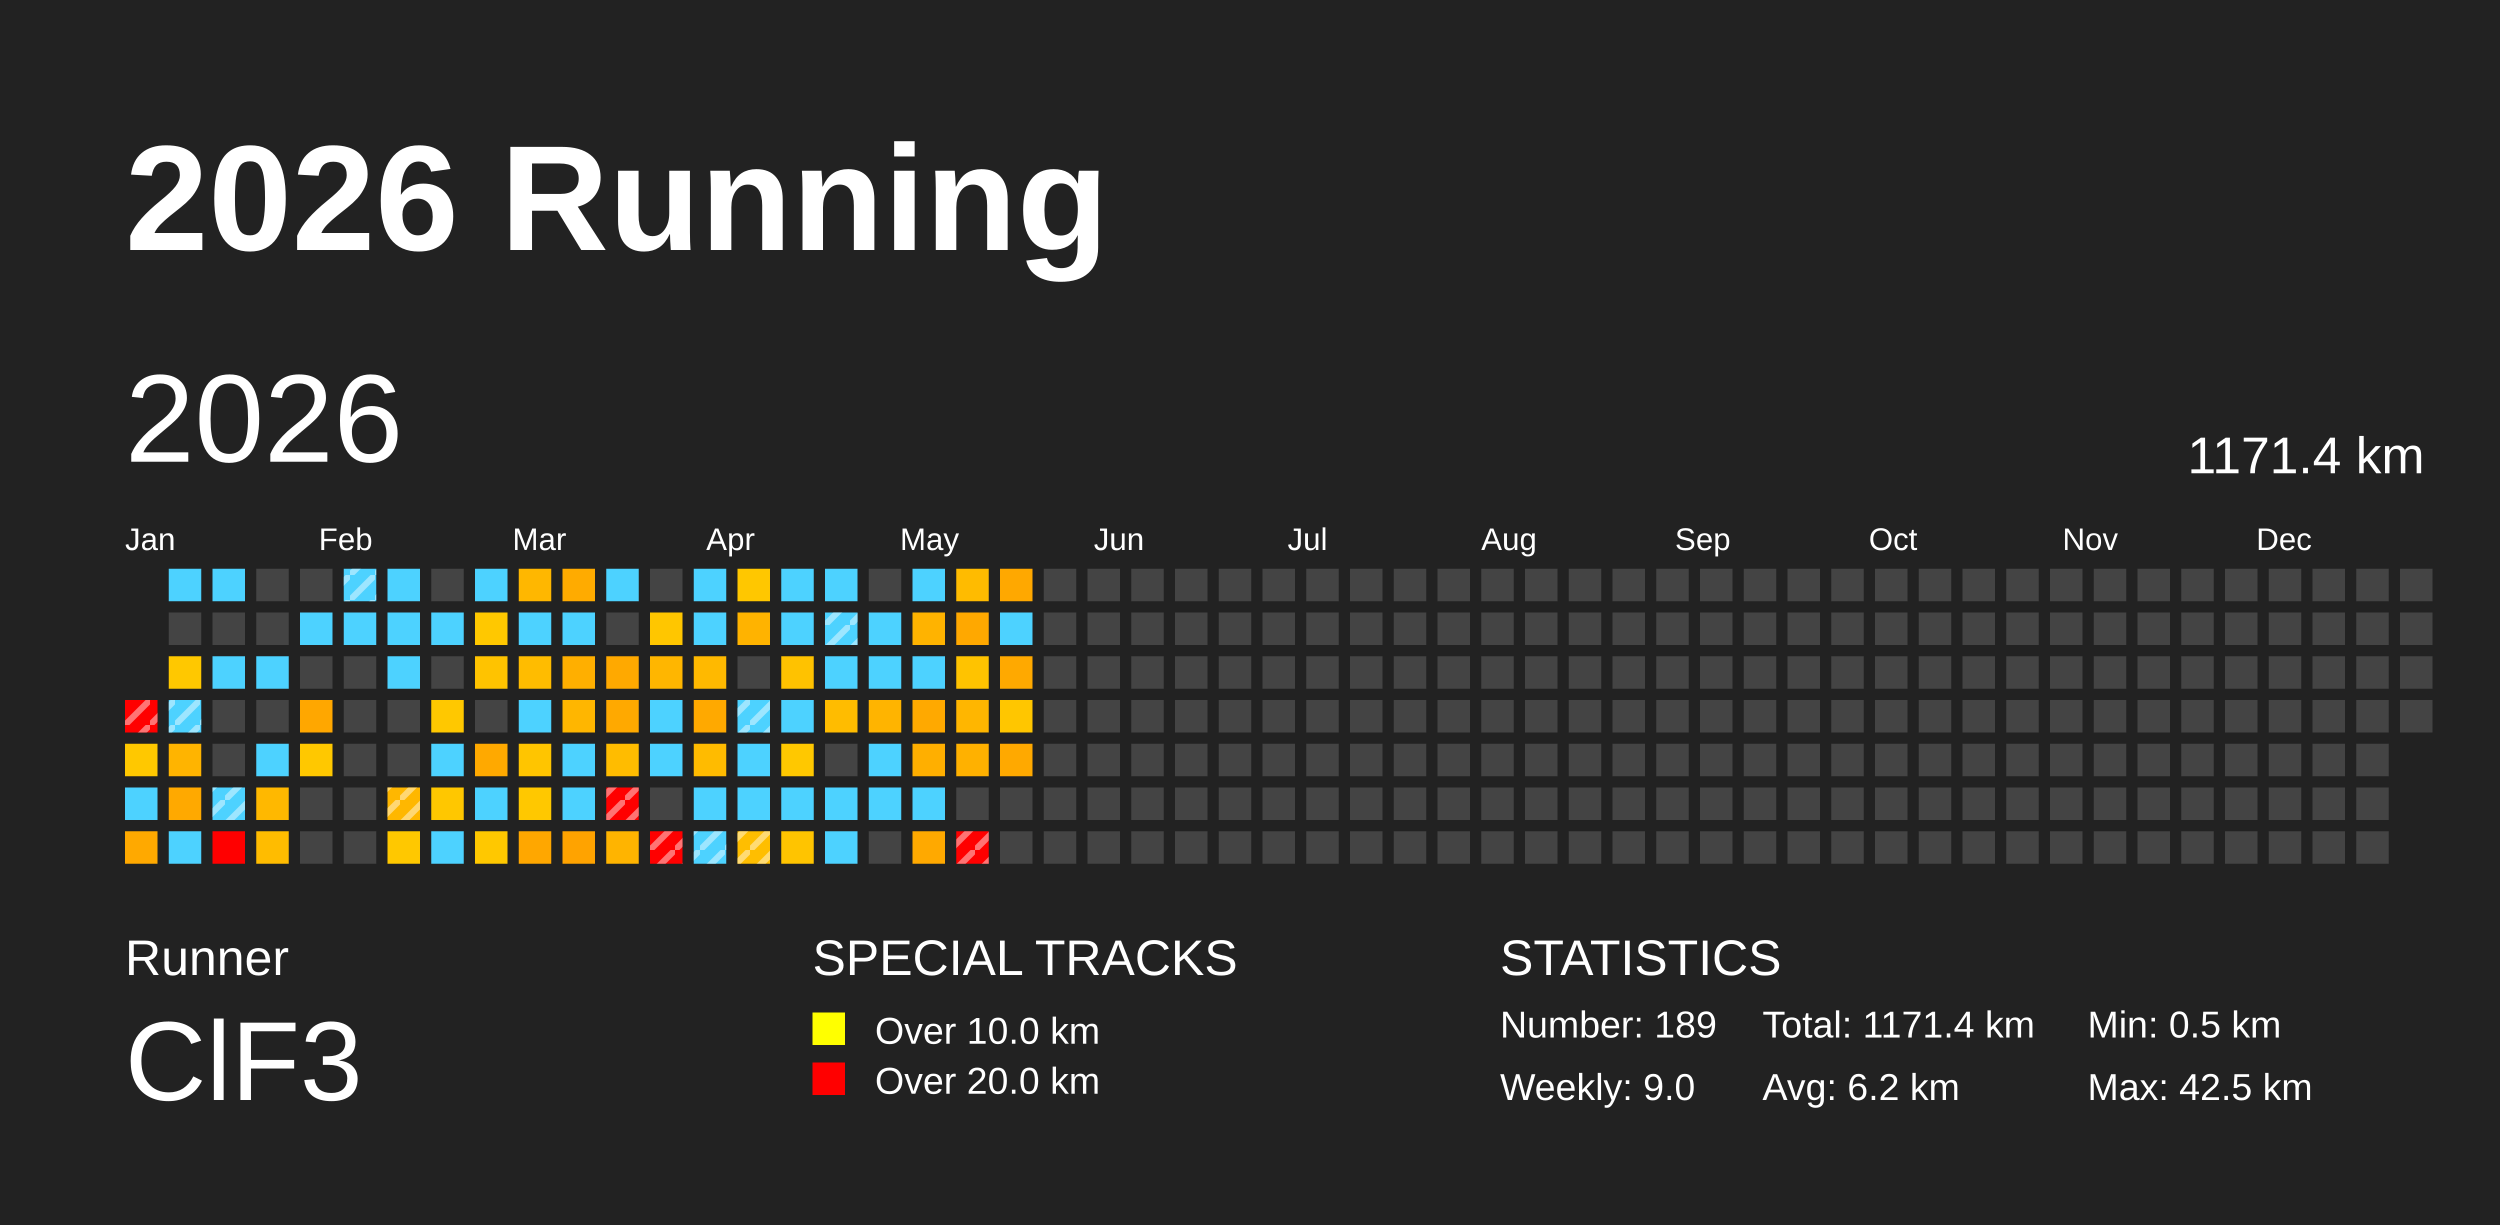
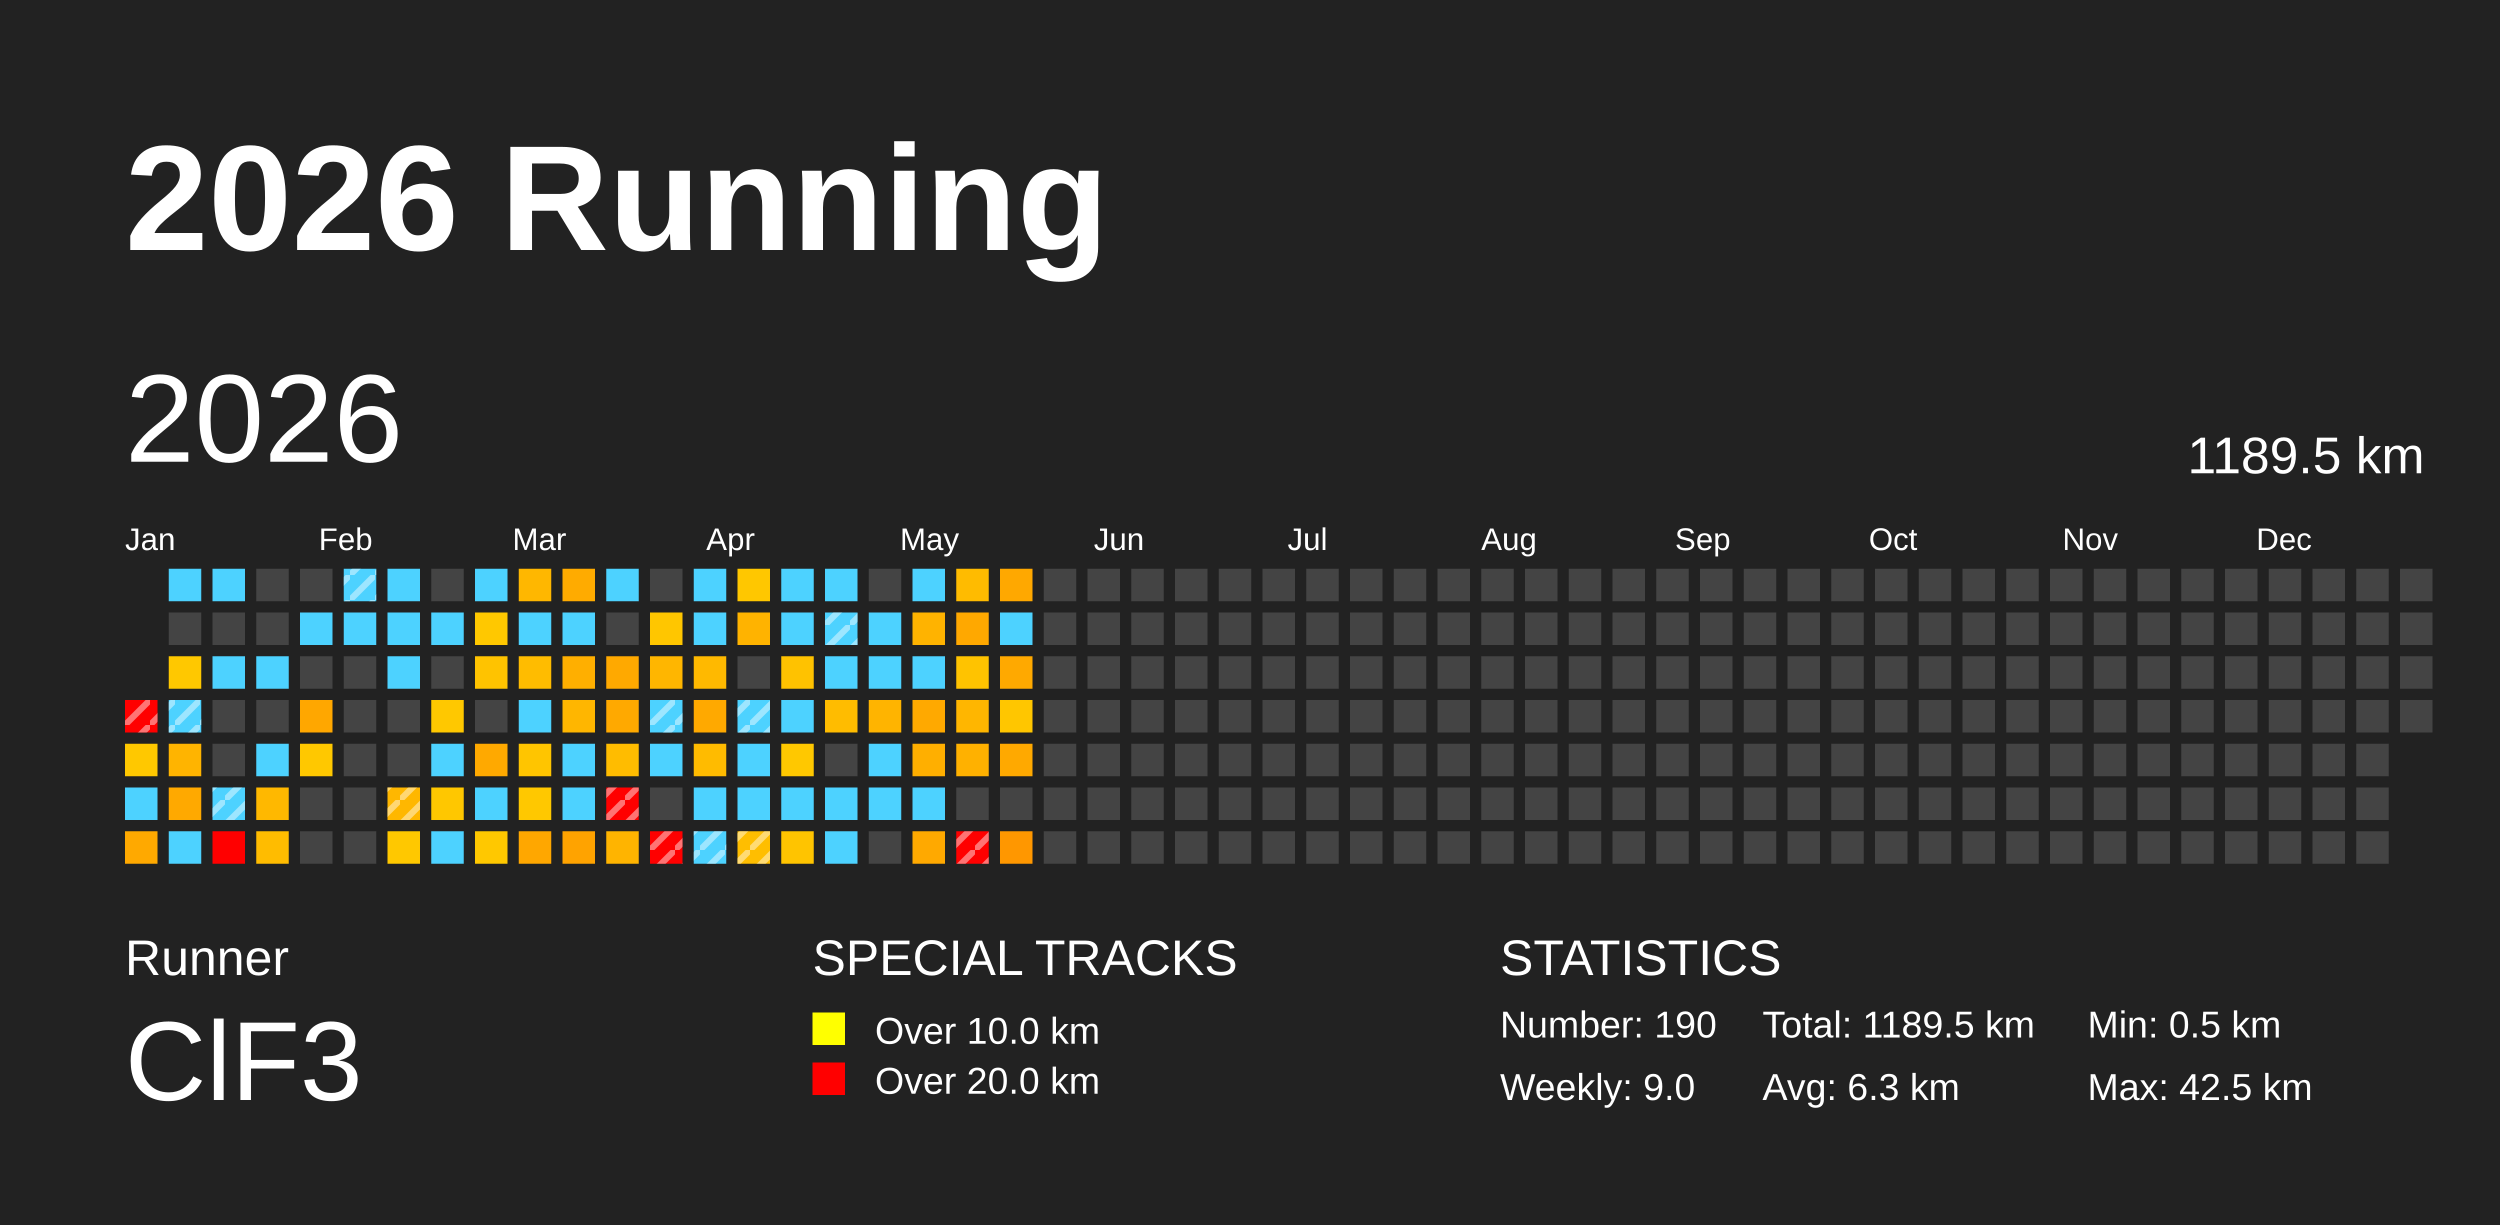
<svg xmlns="http://www.w3.org/2000/svg" baseProfile="full" height="98mm" version="1.1" viewBox="0,0,200,98" width="200mm">
  <defs>
    <pattern height="2" id="indoor-stripe" patternUnits="userSpaceOnUse" width="2">
      <line stroke="white" stroke-opacity="0.45" stroke-width="0.5" x1="0" x2="2" y1="2" y2="0" />
    </pattern>
  </defs>
  <rect fill="#222222" height="98" width="200" x="0" y="0" />
  <text fill="#FFFFFF" style="font-size:12px; font-family:Arial; font-weight:bold;" x="10" y="20">2026 Running</text>
  <text fill="#FFFFFF" style="font-size:4px; font-family:Arial" x="10" y="78">Runner</text>
  <text fill="#FFFFFF" style="font-size:9px; font-family:Arial" x="10" y="88">ClF3</text>
  <text fill="#FFFFFF" style="font-size:4px; font-family:Arial" x="65" y="78">SPECIAL TRACKS</text>
  <rect fill="yellow" height="2.6" width="2.6" x="65" y="81" />
  <text fill="#FFFFFF" style="font-size:3px; font-family:Arial" x="70" y="83.5">Over 10.0 km</text>
  <rect fill="red" height="2.6" width="2.6" x="65" y="85" />
  <text fill="#FFFFFF" style="font-size:3px; font-family:Arial" x="70" y="87.5">Over 20.0 km</text>
  <text fill="#FFFFFF" style="font-size:4px; font-family:Arial" x="120" y="78">STATISTICS</text>
-   <text fill="#FFFFFF" style="font-size:3px; font-family:Arial" x="120" y="83">Number: 189</text>
+   <text fill="#FFFFFF" style="font-size:3px; font-family:Arial" x="120" y="83">Number: 190</text>
  <text fill="#FFFFFF" style="font-size:3px; font-family:Arial" x="120" y="88">Weekly: 9.0</text>
-   <text fill="#FFFFFF" style="font-size:3px; font-family:Arial" x="141" y="83">Total: 1171.4 km</text>
-   <text fill="#FFFFFF" style="font-size:3px; font-family:Arial" x="141" y="88">Avg: 6.2 km</text>
+   <text fill="#FFFFFF" style="font-size:3px; font-family:Arial" x="141" y="83">Total: 1189.5 km</text>
+   <text fill="#FFFFFF" style="font-size:3px; font-family:Arial" x="141" y="88">Avg: 6.3 km</text>
  <text fill="#FFFFFF" style="font-size:3px; font-family:Arial" x="167" y="83">Min: 0.5 km</text>
  <text fill="#FFFFFF" style="font-size:3px; font-family:Arial" x="167" y="88">Max: 42.5 km</text>
  <text dominant-baseline="hanging" fill="#FFFFFF" style="font-size:10.0px; font-family:Arial;" x="10" y="30">2026</text>
-   <text dominant-baseline="hanging" fill="#FFFFFF" style="font-size:4.125px; font-family:Arial;" x="175" y="35">1171.4 km</text>
+   <text dominant-baseline="hanging" fill="#FFFFFF" style="font-size:4.125px; font-family:Arial;" x="175" y="35">1189.5 km</text>
  <text fill="#FFFFFF" style="font-size:2.5px; font-family:Arial" x="10.0" y="44">Jan</text>
  <text fill="#FFFFFF" style="font-size:2.5px; font-family:Arial" x="25.5" y="44">Feb</text>
  <text fill="#FFFFFF" style="font-size:2.5px; font-family:Arial" x="41.0" y="44">Mar</text>
  <text fill="#FFFFFF" style="font-size:2.5px; font-family:Arial" x="56.5" y="44">Apr</text>
  <text fill="#FFFFFF" style="font-size:2.5px; font-family:Arial" x="72.0" y="44">May</text>
  <text fill="#FFFFFF" style="font-size:2.5px; font-family:Arial" x="87.5" y="44">Jun</text>
  <text fill="#FFFFFF" style="font-size:2.5px; font-family:Arial" x="103.0" y="44">Jul</text>
  <text fill="#FFFFFF" style="font-size:2.5px; font-family:Arial" x="118.5" y="44">Aug</text>
  <text fill="#FFFFFF" style="font-size:2.5px; font-family:Arial" x="134.0" y="44">Sep</text>
  <text fill="#FFFFFF" style="font-size:2.5px; font-family:Arial" x="149.5" y="44">Oct</text>
  <text fill="#FFFFFF" style="font-size:2.5px; font-family:Arial" x="165.0" y="44">Nov</text>
  <text fill="#FFFFFF" style="font-size:2.5px; font-family:Arial" x="180.5" y="44">Dec</text>
  <rect fill="red" height="2.6" width="2.6" x="10.0" y="56.0" />
  <rect fill="url(#indoor-stripe)" height="2.6" style="pointer-events: none;" width="2.6" x="10.0" y="56.0" />
  <rect fill="#ffc800" height="2.6" width="2.6" x="10.0" y="59.5" />
  <rect fill="#4dd2ff" height="2.6" width="2.6" x="10.0" y="63.0" />
  <rect fill="#ffa900" height="2.6" width="2.6" x="10.0" y="66.5" />
  <rect fill="#4dd2ff" height="2.6" width="2.6" x="13.5" y="45.5" />
  <rect fill="#444444" height="2.6" width="2.6" x="13.5" y="49.0" />
  <rect fill="#ffc800" height="2.6" width="2.6" x="13.5" y="52.5" />
  <rect fill="#4dd2ff" height="2.6" width="2.6" x="13.5" y="56.0" />
  <rect fill="url(#indoor-stripe)" height="2.6" style="pointer-events: none;" width="2.6" x="13.5" y="56.0" />
  <rect fill="#ffb400" height="2.6" width="2.6" x="13.5" y="59.5" />
  <rect fill="#ffa900" height="2.6" width="2.6" x="13.5" y="63.0" />
  <rect fill="#4dd2ff" height="2.6" width="2.6" x="13.5" y="66.5" />
  <rect fill="#4dd2ff" height="2.6" width="2.6" x="17.0" y="45.5" />
  <rect fill="#444444" height="2.6" width="2.6" x="17.0" y="49.0" />
  <rect fill="#4dd2ff" height="2.6" width="2.6" x="17.0" y="52.5" />
  <rect fill="#444444" height="2.6" width="2.6" x="17.0" y="56.0" />
  <rect fill="#444444" height="2.6" width="2.6" x="17.0" y="59.5" />
  <rect fill="#4dd2ff" height="2.6" width="2.6" x="17.0" y="63.0" />
  <rect fill="url(#indoor-stripe)" height="2.6" style="pointer-events: none;" width="2.6" x="17.0" y="63.0" />
  <rect fill="red" height="2.6" width="2.6" x="17.0" y="66.5" />
  <rect fill="#444444" height="2.6" width="2.6" x="20.5" y="45.5" />
  <rect fill="#444444" height="2.6" width="2.6" x="20.5" y="49.0" />
  <rect fill="#4dd2ff" height="2.6" width="2.6" x="20.5" y="52.5" />
  <rect fill="#444444" height="2.6" width="2.6" x="20.5" y="56.0" />
  <rect fill="#4dd2ff" height="2.6" width="2.6" x="20.5" y="59.5" />
  <rect fill="#ffb800" height="2.6" width="2.6" x="20.5" y="63.0" />
  <rect fill="#ffbc00" height="2.6" width="2.6" x="20.5" y="66.5" />
  <rect fill="#444444" height="2.6" width="2.6" x="24.0" y="45.5" />
  <rect fill="#4dd2ff" height="2.6" width="2.6" x="24.0" y="49.0" />
  <rect fill="#444444" height="2.6" width="2.6" x="24.0" y="52.5" />
  <rect fill="#ffa700" height="2.6" width="2.6" x="24.0" y="56.0" />
  <rect fill="#ffc800" height="2.6" width="2.6" x="24.0" y="59.5" />
  <rect fill="#444444" height="2.6" width="2.6" x="24.0" y="63.0" />
  <rect fill="#444444" height="2.6" width="2.6" x="24.0" y="66.5" />
  <rect fill="#4dd2ff" height="2.6" width="2.6" x="27.5" y="45.5" />
  <rect fill="url(#indoor-stripe)" height="2.6" style="pointer-events: none;" width="2.6" x="27.5" y="45.5" />
  <rect fill="#4dd2ff" height="2.6" width="2.6" x="27.5" y="49.0" />
  <rect fill="#444444" height="2.6" width="2.6" x="27.5" y="52.5" />
  <rect fill="#444444" height="2.6" width="2.6" x="27.5" y="56.0" />
  <rect fill="#444444" height="2.6" width="2.6" x="27.5" y="59.5" />
  <rect fill="#444444" height="2.6" width="2.6" x="27.5" y="63.0" />
  <rect fill="#444444" height="2.6" width="2.6" x="27.5" y="66.5" />
  <rect fill="#4dd2ff" height="2.6" width="2.6" x="31.0" y="45.5" />
  <rect fill="#4dd2ff" height="2.6" width="2.6" x="31.0" y="49.0" />
  <rect fill="#4dd2ff" height="2.6" width="2.6" x="31.0" y="52.5" />
  <rect fill="#444444" height="2.6" width="2.6" x="31.0" y="56.0" />
  <rect fill="#444444" height="2.6" width="2.6" x="31.0" y="59.5" />
  <rect fill="#ffb700" height="2.6" width="2.6" x="31.0" y="63.0" />
  <rect fill="url(#indoor-stripe)" height="2.6" style="pointer-events: none;" width="2.6" x="31.0" y="63.0" />
  <rect fill="#ffc800" height="2.6" width="2.6" x="31.0" y="66.5" />
  <rect fill="#444444" height="2.6" width="2.6" x="34.5" y="45.5" />
  <rect fill="#4dd2ff" height="2.6" width="2.6" x="34.5" y="49.0" />
  <rect fill="#444444" height="2.6" width="2.6" x="34.5" y="52.5" />
  <rect fill="#ffc800" height="2.6" width="2.6" x="34.5" y="56.0" />
  <rect fill="#4dd2ff" height="2.6" width="2.6" x="34.5" y="59.5" />
  <rect fill="#ffc700" height="2.6" width="2.6" x="34.5" y="63.0" />
  <rect fill="#4dd2ff" height="2.6" width="2.6" x="34.5" y="66.5" />
  <rect fill="#4dd2ff" height="2.6" width="2.6" x="38.0" y="45.5" />
  <rect fill="#ffc800" height="2.6" width="2.6" x="38.0" y="49.0" />
  <rect fill="#ffc300" height="2.6" width="2.6" x="38.0" y="52.5" />
  <rect fill="#444444" height="2.6" width="2.6" x="38.0" y="56.0" />
  <rect fill="#ffa900" height="2.6" width="2.6" x="38.0" y="59.5" />
  <rect fill="#4dd2ff" height="2.6" width="2.6" x="38.0" y="63.0" />
  <rect fill="#ffc800" height="2.6" width="2.6" x="38.0" y="66.5" />
  <rect fill="#ffb700" height="2.6" width="2.6" x="41.5" y="45.5" />
  <rect fill="#4dd2ff" height="2.6" width="2.6" x="41.5" y="49.0" />
  <rect fill="#ffbc00" height="2.6" width="2.6" x="41.5" y="52.5" />
  <rect fill="#4dd2ff" height="2.6" width="2.6" x="41.5" y="56.0" />
  <rect fill="#ffc500" height="2.6" width="2.6" x="41.5" y="59.5" />
  <rect fill="#ffc800" height="2.6" width="2.6" x="41.5" y="63.0" />
  <rect fill="#ffa700" height="2.6" width="2.6" x="41.5" y="66.5" />
  <rect fill="#ffab00" height="2.6" width="2.6" x="45.0" y="45.5" />
  <rect fill="#4dd2ff" height="2.6" width="2.6" x="45.0" y="49.0" />
  <rect fill="#ffaf00" height="2.6" width="2.6" x="45.0" y="52.5" />
  <rect fill="#ffb600" height="2.6" width="2.6" x="45.0" y="56.0" />
  <rect fill="#4dd2ff" height="2.6" width="2.6" x="45.0" y="59.5" />
  <rect fill="#4dd2ff" height="2.6" width="2.6" x="45.0" y="63.0" />
  <rect fill="#ffa300" height="2.6" width="2.6" x="45.0" y="66.5" />
  <rect fill="#4dd2ff" height="2.6" width="2.6" x="48.5" y="45.5" />
  <rect fill="#444444" height="2.6" width="2.6" x="48.5" y="49.0" />
  <rect fill="#ffa900" height="2.6" width="2.6" x="48.5" y="52.5" />
  <rect fill="#ffa900" height="2.6" width="2.6" x="48.5" y="56.0" />
  <rect fill="#ffbc00" height="2.6" width="2.6" x="48.5" y="59.5" />
  <rect fill="red" height="2.6" width="2.6" x="48.5" y="63.0" />
  <rect fill="url(#indoor-stripe)" height="2.6" style="pointer-events: none;" width="2.6" x="48.5" y="63.0" />
  <rect fill="#ffb400" height="2.6" width="2.6" x="48.5" y="66.5" />
  <rect fill="#444444" height="2.6" width="2.6" x="52.0" y="45.5" />
  <rect fill="#ffc600" height="2.6" width="2.6" x="52.0" y="49.0" />
  <rect fill="#ffb600" height="2.6" width="2.6" x="52.0" y="52.5" />
  <rect fill="#4dd2ff" height="2.6" width="2.6" x="52.0" y="56.0" />
+   <rect fill="url(#indoor-stripe)" height="2.6" style="pointer-events: none;" width="2.6" x="52.0" y="56.0" />
  <rect fill="#4dd2ff" height="2.6" width="2.6" x="52.0" y="59.5" />
  <rect fill="#444444" height="2.6" width="2.6" x="52.0" y="63.0" />
  <rect fill="red" height="2.6" width="2.6" x="52.0" y="66.5" />
  <rect fill="url(#indoor-stripe)" height="2.6" style="pointer-events: none;" width="2.6" x="52.0" y="66.5" />
  <rect fill="#4dd2ff" height="2.6" width="2.6" x="55.5" y="45.5" />
  <rect fill="#4dd2ff" height="2.6" width="2.6" x="55.5" y="49.0" />
  <rect fill="#ffb900" height="2.6" width="2.6" x="55.5" y="52.5" />
  <rect fill="#ffa900" height="2.6" width="2.6" x="55.5" y="56.0" />
  <rect fill="#ffbb00" height="2.6" width="2.6" x="55.5" y="59.5" />
  <rect fill="#4dd2ff" height="2.6" width="2.6" x="55.5" y="63.0" />
  <rect fill="#4dd2ff" height="2.6" width="2.6" x="55.5" y="66.5" />
  <rect fill="url(#indoor-stripe)" height="2.6" style="pointer-events: none;" width="2.6" x="55.5" y="66.5" />
  <rect fill="#ffc700" height="2.6" width="2.6" x="59.0" y="45.5" />
  <rect fill="#ffb300" height="2.6" width="2.6" x="59.0" y="49.0" />
  <rect fill="#444444" height="2.6" width="2.6" x="59.0" y="52.5" />
  <rect fill="#4dd2ff" height="2.6" width="2.6" x="59.0" y="56.0" />
  <rect fill="url(#indoor-stripe)" height="2.6" style="pointer-events: none;" width="2.6" x="59.0" y="56.0" />
  <rect fill="#4dd2ff" height="2.6" width="2.6" x="59.0" y="59.5" />
  <rect fill="#4dd2ff" height="2.6" width="2.6" x="59.0" y="63.0" />
  <rect fill="#ffbe00" height="2.6" width="2.6" x="59.0" y="66.5" />
  <rect fill="url(#indoor-stripe)" height="2.6" style="pointer-events: none;" width="2.6" x="59.0" y="66.5" />
  <rect fill="#4dd2ff" height="2.6" width="2.6" x="62.5" y="45.5" />
  <rect fill="#4dd2ff" height="2.6" width="2.6" x="62.5" y="49.0" />
  <rect fill="#ffc200" height="2.6" width="2.6" x="62.5" y="52.5" />
  <rect fill="#4dd2ff" height="2.6" width="2.6" x="62.5" y="56.0" />
  <rect fill="#ffc800" height="2.6" width="2.6" x="62.5" y="59.5" />
  <rect fill="#4dd2ff" height="2.6" width="2.6" x="62.5" y="63.0" />
  <rect fill="#ffc400" height="2.6" width="2.6" x="62.5" y="66.5" />
  <rect fill="#4dd2ff" height="2.6" width="2.6" x="66.0" y="45.5" />
  <rect fill="#4dd2ff" height="2.6" width="2.6" x="66.0" y="49.0" />
  <rect fill="url(#indoor-stripe)" height="2.6" style="pointer-events: none;" width="2.6" x="66.0" y="49.0" />
  <rect fill="#4dd2ff" height="2.6" width="2.6" x="66.0" y="52.5" />
  <rect fill="#ffbc00" height="2.6" width="2.6" x="66.0" y="56.0" />
  <rect fill="#444444" height="2.6" width="2.6" x="66.0" y="59.5" />
  <rect fill="#4dd2ff" height="2.6" width="2.6" x="66.0" y="63.0" />
  <rect fill="#4dd2ff" height="2.6" width="2.6" x="66.0" y="66.5" />
  <rect fill="#444444" height="2.6" width="2.6" x="69.5" y="45.5" />
  <rect fill="#4dd2ff" height="2.6" width="2.6" x="69.5" y="49.0" />
  <rect fill="#4dd2ff" height="2.6" width="2.6" x="69.5" y="52.5" />
  <rect fill="#ffb400" height="2.6" width="2.6" x="69.5" y="56.0" />
  <rect fill="#4dd2ff" height="2.6" width="2.6" x="69.5" y="59.5" />
  <rect fill="#4dd2ff" height="2.6" width="2.6" x="69.5" y="63.0" />
  <rect fill="#444444" height="2.6" width="2.6" x="69.5" y="66.5" />
  <rect fill="#4dd2ff" height="2.6" width="2.6" x="73.0" y="45.5" />
  <rect fill="#ffb300" height="2.6" width="2.6" x="73.0" y="49.0" />
  <rect fill="#4dd2ff" height="2.6" width="2.6" x="73.0" y="52.5" />
  <rect fill="#ffa900" height="2.6" width="2.6" x="73.0" y="56.0" />
  <rect fill="#ffaf00" height="2.6" width="2.6" x="73.0" y="59.5" />
  <rect fill="#4dd2ff" height="2.6" width="2.6" x="73.0" y="63.0" />
  <rect fill="#ffa900" height="2.6" width="2.6" x="73.0" y="66.5" />
  <rect fill="#ffbb00" height="2.6" width="2.6" x="76.5" y="45.5" />
  <rect fill="#ffa800" height="2.6" width="2.6" x="76.5" y="49.0" />
  <rect fill="#ffc300" height="2.6" width="2.6" x="76.5" y="52.5" />
  <rect fill="#ffb600" height="2.6" width="2.6" x="76.5" y="56.0" />
  <rect fill="#ffb100" height="2.6" width="2.6" x="76.5" y="59.5" />
  <rect fill="#444444" height="2.6" width="2.6" x="76.5" y="63.0" />
  <rect fill="red" height="2.6" width="2.6" x="76.5" y="66.5" />
  <rect fill="url(#indoor-stripe)" height="2.6" style="pointer-events: none;" width="2.6" x="76.5" y="66.5" />
  <rect fill="#ffa800" height="2.6" width="2.6" x="80.0" y="45.5" />
  <rect fill="#4dd2ff" height="2.6" width="2.6" x="80.0" y="49.0" />
  <rect fill="#ffa900" height="2.6" width="2.6" x="80.0" y="52.5" />
  <rect fill="#ffc600" height="2.6" width="2.6" x="80.0" y="56.0" />
  <rect fill="#ffa900" height="2.6" width="2.6" x="80.0" y="59.5" />
  <rect fill="#444444" height="2.6" width="2.6" x="80.0" y="63.0" />
-   <rect fill="#444444" height="2.6" width="2.6" x="80.0" y="66.5" />
+   <rect fill="#ff9700" height="2.6" width="2.6" x="80.0" y="66.5" />
  <rect fill="#444444" height="2.6" width="2.6" x="83.5" y="45.5" />
  <rect fill="#444444" height="2.6" width="2.6" x="83.5" y="49.0" />
  <rect fill="#444444" height="2.6" width="2.6" x="83.5" y="52.5" />
  <rect fill="#444444" height="2.6" width="2.6" x="83.5" y="56.0" />
  <rect fill="#444444" height="2.6" width="2.6" x="83.5" y="59.5" />
  <rect fill="#444444" height="2.6" width="2.6" x="83.5" y="63.0" />
  <rect fill="#444444" height="2.6" width="2.6" x="83.5" y="66.5" />
  <rect fill="#444444" height="2.6" width="2.6" x="87.0" y="45.5" />
  <rect fill="#444444" height="2.6" width="2.6" x="87.0" y="49.0" />
  <rect fill="#444444" height="2.6" width="2.6" x="87.0" y="52.5" />
  <rect fill="#444444" height="2.6" width="2.6" x="87.0" y="56.0" />
  <rect fill="#444444" height="2.6" width="2.6" x="87.0" y="59.5" />
  <rect fill="#444444" height="2.6" width="2.6" x="87.0" y="63.0" />
  <rect fill="#444444" height="2.6" width="2.6" x="87.0" y="66.5" />
  <rect fill="#444444" height="2.6" width="2.6" x="90.5" y="45.5" />
  <rect fill="#444444" height="2.6" width="2.6" x="90.5" y="49.0" />
  <rect fill="#444444" height="2.6" width="2.6" x="90.5" y="52.5" />
  <rect fill="#444444" height="2.6" width="2.6" x="90.5" y="56.0" />
  <rect fill="#444444" height="2.6" width="2.6" x="90.5" y="59.5" />
  <rect fill="#444444" height="2.6" width="2.6" x="90.5" y="63.0" />
  <rect fill="#444444" height="2.6" width="2.6" x="90.5" y="66.5" />
  <rect fill="#444444" height="2.6" width="2.6" x="94.0" y="45.5" />
  <rect fill="#444444" height="2.6" width="2.6" x="94.0" y="49.0" />
  <rect fill="#444444" height="2.6" width="2.6" x="94.0" y="52.5" />
  <rect fill="#444444" height="2.6" width="2.6" x="94.0" y="56.0" />
  <rect fill="#444444" height="2.6" width="2.6" x="94.0" y="59.5" />
  <rect fill="#444444" height="2.6" width="2.6" x="94.0" y="63.0" />
  <rect fill="#444444" height="2.6" width="2.6" x="94.0" y="66.5" />
  <rect fill="#444444" height="2.6" width="2.6" x="97.5" y="45.5" />
  <rect fill="#444444" height="2.6" width="2.6" x="97.5" y="49.0" />
  <rect fill="#444444" height="2.6" width="2.6" x="97.5" y="52.5" />
  <rect fill="#444444" height="2.6" width="2.6" x="97.5" y="56.0" />
  <rect fill="#444444" height="2.6" width="2.6" x="97.5" y="59.5" />
  <rect fill="#444444" height="2.6" width="2.6" x="97.5" y="63.0" />
  <rect fill="#444444" height="2.6" width="2.6" x="97.5" y="66.5" />
  <rect fill="#444444" height="2.6" width="2.6" x="101.0" y="45.5" />
  <rect fill="#444444" height="2.6" width="2.6" x="101.0" y="49.0" />
  <rect fill="#444444" height="2.6" width="2.6" x="101.0" y="52.5" />
  <rect fill="#444444" height="2.6" width="2.6" x="101.0" y="56.0" />
  <rect fill="#444444" height="2.6" width="2.6" x="101.0" y="59.5" />
  <rect fill="#444444" height="2.6" width="2.6" x="101.0" y="63.0" />
  <rect fill="#444444" height="2.6" width="2.6" x="101.0" y="66.5" />
  <rect fill="#444444" height="2.6" width="2.6" x="104.5" y="45.5" />
  <rect fill="#444444" height="2.6" width="2.6" x="104.5" y="49.0" />
  <rect fill="#444444" height="2.6" width="2.6" x="104.5" y="52.5" />
  <rect fill="#444444" height="2.6" width="2.6" x="104.5" y="56.0" />
  <rect fill="#444444" height="2.6" width="2.6" x="104.5" y="59.5" />
  <rect fill="#444444" height="2.6" width="2.6" x="104.5" y="63.0" />
  <rect fill="#444444" height="2.6" width="2.6" x="104.5" y="66.5" />
  <rect fill="#444444" height="2.6" width="2.6" x="108.0" y="45.5" />
  <rect fill="#444444" height="2.6" width="2.6" x="108.0" y="49.0" />
  <rect fill="#444444" height="2.6" width="2.6" x="108.0" y="52.5" />
  <rect fill="#444444" height="2.6" width="2.6" x="108.0" y="56.0" />
  <rect fill="#444444" height="2.6" width="2.6" x="108.0" y="59.5" />
  <rect fill="#444444" height="2.6" width="2.6" x="108.0" y="63.0" />
  <rect fill="#444444" height="2.6" width="2.6" x="108.0" y="66.5" />
  <rect fill="#444444" height="2.6" width="2.6" x="111.5" y="45.5" />
  <rect fill="#444444" height="2.6" width="2.6" x="111.5" y="49.0" />
  <rect fill="#444444" height="2.6" width="2.6" x="111.5" y="52.5" />
  <rect fill="#444444" height="2.6" width="2.6" x="111.5" y="56.0" />
  <rect fill="#444444" height="2.6" width="2.6" x="111.5" y="59.5" />
  <rect fill="#444444" height="2.6" width="2.6" x="111.5" y="63.0" />
  <rect fill="#444444" height="2.6" width="2.6" x="111.5" y="66.5" />
  <rect fill="#444444" height="2.6" width="2.6" x="115.0" y="45.5" />
  <rect fill="#444444" height="2.6" width="2.6" x="115.0" y="49.0" />
  <rect fill="#444444" height="2.6" width="2.6" x="115.0" y="52.5" />
  <rect fill="#444444" height="2.6" width="2.6" x="115.0" y="56.0" />
  <rect fill="#444444" height="2.6" width="2.6" x="115.0" y="59.5" />
  <rect fill="#444444" height="2.6" width="2.6" x="115.0" y="63.0" />
  <rect fill="#444444" height="2.6" width="2.6" x="115.0" y="66.5" />
  <rect fill="#444444" height="2.6" width="2.6" x="118.5" y="45.5" />
  <rect fill="#444444" height="2.6" width="2.6" x="118.5" y="49.0" />
  <rect fill="#444444" height="2.6" width="2.6" x="118.5" y="52.5" />
  <rect fill="#444444" height="2.6" width="2.6" x="118.5" y="56.0" />
  <rect fill="#444444" height="2.6" width="2.6" x="118.5" y="59.5" />
  <rect fill="#444444" height="2.6" width="2.6" x="118.5" y="63.0" />
  <rect fill="#444444" height="2.6" width="2.6" x="118.5" y="66.5" />
  <rect fill="#444444" height="2.6" width="2.6" x="122.0" y="45.5" />
  <rect fill="#444444" height="2.6" width="2.6" x="122.0" y="49.0" />
  <rect fill="#444444" height="2.6" width="2.6" x="122.0" y="52.5" />
  <rect fill="#444444" height="2.6" width="2.6" x="122.0" y="56.0" />
  <rect fill="#444444" height="2.6" width="2.6" x="122.0" y="59.5" />
  <rect fill="#444444" height="2.6" width="2.6" x="122.0" y="63.0" />
  <rect fill="#444444" height="2.6" width="2.6" x="122.0" y="66.5" />
  <rect fill="#444444" height="2.6" width="2.6" x="125.5" y="45.5" />
  <rect fill="#444444" height="2.6" width="2.6" x="125.5" y="49.0" />
  <rect fill="#444444" height="2.6" width="2.6" x="125.5" y="52.5" />
  <rect fill="#444444" height="2.6" width="2.6" x="125.5" y="56.0" />
  <rect fill="#444444" height="2.6" width="2.6" x="125.5" y="59.5" />
  <rect fill="#444444" height="2.6" width="2.6" x="125.5" y="63.0" />
  <rect fill="#444444" height="2.6" width="2.6" x="125.5" y="66.5" />
  <rect fill="#444444" height="2.6" width="2.6" x="129.0" y="45.5" />
  <rect fill="#444444" height="2.6" width="2.6" x="129.0" y="49.0" />
  <rect fill="#444444" height="2.6" width="2.6" x="129.0" y="52.5" />
  <rect fill="#444444" height="2.6" width="2.6" x="129.0" y="56.0" />
  <rect fill="#444444" height="2.6" width="2.6" x="129.0" y="59.5" />
  <rect fill="#444444" height="2.6" width="2.6" x="129.0" y="63.0" />
  <rect fill="#444444" height="2.6" width="2.6" x="129.0" y="66.5" />
  <rect fill="#444444" height="2.6" width="2.6" x="132.5" y="45.5" />
  <rect fill="#444444" height="2.6" width="2.6" x="132.5" y="49.0" />
  <rect fill="#444444" height="2.6" width="2.6" x="132.5" y="52.5" />
  <rect fill="#444444" height="2.6" width="2.6" x="132.5" y="56.0" />
  <rect fill="#444444" height="2.6" width="2.6" x="132.5" y="59.5" />
  <rect fill="#444444" height="2.6" width="2.6" x="132.5" y="63.0" />
  <rect fill="#444444" height="2.6" width="2.6" x="132.5" y="66.5" />
  <rect fill="#444444" height="2.6" width="2.6" x="136.0" y="45.5" />
  <rect fill="#444444" height="2.6" width="2.6" x="136.0" y="49.0" />
  <rect fill="#444444" height="2.6" width="2.6" x="136.0" y="52.5" />
  <rect fill="#444444" height="2.6" width="2.6" x="136.0" y="56.0" />
  <rect fill="#444444" height="2.6" width="2.6" x="136.0" y="59.5" />
  <rect fill="#444444" height="2.6" width="2.6" x="136.0" y="63.0" />
  <rect fill="#444444" height="2.6" width="2.6" x="136.0" y="66.5" />
  <rect fill="#444444" height="2.6" width="2.6" x="139.5" y="45.5" />
  <rect fill="#444444" height="2.6" width="2.6" x="139.5" y="49.0" />
  <rect fill="#444444" height="2.6" width="2.6" x="139.5" y="52.5" />
  <rect fill="#444444" height="2.6" width="2.6" x="139.5" y="56.0" />
  <rect fill="#444444" height="2.6" width="2.6" x="139.5" y="59.5" />
  <rect fill="#444444" height="2.6" width="2.6" x="139.5" y="63.0" />
  <rect fill="#444444" height="2.6" width="2.6" x="139.5" y="66.5" />
  <rect fill="#444444" height="2.6" width="2.6" x="143.0" y="45.5" />
  <rect fill="#444444" height="2.6" width="2.6" x="143.0" y="49.0" />
  <rect fill="#444444" height="2.6" width="2.6" x="143.0" y="52.5" />
  <rect fill="#444444" height="2.6" width="2.6" x="143.0" y="56.0" />
  <rect fill="#444444" height="2.6" width="2.6" x="143.0" y="59.5" />
  <rect fill="#444444" height="2.6" width="2.6" x="143.0" y="63.0" />
  <rect fill="#444444" height="2.6" width="2.6" x="143.0" y="66.5" />
  <rect fill="#444444" height="2.6" width="2.6" x="146.5" y="45.5" />
  <rect fill="#444444" height="2.6" width="2.6" x="146.5" y="49.0" />
  <rect fill="#444444" height="2.6" width="2.6" x="146.5" y="52.5" />
  <rect fill="#444444" height="2.6" width="2.6" x="146.5" y="56.0" />
  <rect fill="#444444" height="2.6" width="2.6" x="146.5" y="59.5" />
  <rect fill="#444444" height="2.6" width="2.6" x="146.5" y="63.0" />
  <rect fill="#444444" height="2.6" width="2.6" x="146.5" y="66.5" />
  <rect fill="#444444" height="2.6" width="2.6" x="150.0" y="45.5" />
  <rect fill="#444444" height="2.6" width="2.6" x="150.0" y="49.0" />
  <rect fill="#444444" height="2.6" width="2.6" x="150.0" y="52.5" />
  <rect fill="#444444" height="2.6" width="2.6" x="150.0" y="56.0" />
  <rect fill="#444444" height="2.6" width="2.6" x="150.0" y="59.5" />
  <rect fill="#444444" height="2.6" width="2.6" x="150.0" y="63.0" />
  <rect fill="#444444" height="2.6" width="2.6" x="150.0" y="66.5" />
  <rect fill="#444444" height="2.6" width="2.6" x="153.5" y="45.5" />
  <rect fill="#444444" height="2.6" width="2.6" x="153.5" y="49.0" />
  <rect fill="#444444" height="2.6" width="2.6" x="153.5" y="52.5" />
  <rect fill="#444444" height="2.6" width="2.6" x="153.5" y="56.0" />
  <rect fill="#444444" height="2.6" width="2.6" x="153.5" y="59.5" />
  <rect fill="#444444" height="2.6" width="2.6" x="153.5" y="63.0" />
  <rect fill="#444444" height="2.6" width="2.6" x="153.5" y="66.5" />
  <rect fill="#444444" height="2.6" width="2.6" x="157.0" y="45.5" />
  <rect fill="#444444" height="2.6" width="2.6" x="157.0" y="49.0" />
  <rect fill="#444444" height="2.6" width="2.6" x="157.0" y="52.5" />
  <rect fill="#444444" height="2.6" width="2.6" x="157.0" y="56.0" />
  <rect fill="#444444" height="2.6" width="2.6" x="157.0" y="59.5" />
  <rect fill="#444444" height="2.6" width="2.6" x="157.0" y="63.0" />
  <rect fill="#444444" height="2.6" width="2.6" x="157.0" y="66.5" />
  <rect fill="#444444" height="2.6" width="2.6" x="160.5" y="45.5" />
  <rect fill="#444444" height="2.6" width="2.6" x="160.5" y="49.0" />
  <rect fill="#444444" height="2.6" width="2.6" x="160.5" y="52.5" />
  <rect fill="#444444" height="2.6" width="2.6" x="160.5" y="56.0" />
  <rect fill="#444444" height="2.6" width="2.6" x="160.5" y="59.5" />
  <rect fill="#444444" height="2.6" width="2.6" x="160.5" y="63.0" />
  <rect fill="#444444" height="2.6" width="2.6" x="160.5" y="66.5" />
  <rect fill="#444444" height="2.6" width="2.6" x="164.0" y="45.5" />
  <rect fill="#444444" height="2.6" width="2.6" x="164.0" y="49.0" />
  <rect fill="#444444" height="2.6" width="2.6" x="164.0" y="52.5" />
  <rect fill="#444444" height="2.6" width="2.6" x="164.0" y="56.0" />
  <rect fill="#444444" height="2.6" width="2.6" x="164.0" y="59.5" />
  <rect fill="#444444" height="2.6" width="2.6" x="164.0" y="63.0" />
  <rect fill="#444444" height="2.6" width="2.6" x="164.0" y="66.5" />
  <rect fill="#444444" height="2.6" width="2.6" x="167.5" y="45.5" />
  <rect fill="#444444" height="2.6" width="2.6" x="167.5" y="49.0" />
  <rect fill="#444444" height="2.6" width="2.6" x="167.5" y="52.5" />
  <rect fill="#444444" height="2.6" width="2.6" x="167.5" y="56.0" />
  <rect fill="#444444" height="2.6" width="2.6" x="167.5" y="59.5" />
  <rect fill="#444444" height="2.6" width="2.6" x="167.5" y="63.0" />
  <rect fill="#444444" height="2.6" width="2.6" x="167.5" y="66.5" />
  <rect fill="#444444" height="2.6" width="2.6" x="171.0" y="45.5" />
  <rect fill="#444444" height="2.6" width="2.6" x="171.0" y="49.0" />
  <rect fill="#444444" height="2.6" width="2.6" x="171.0" y="52.5" />
  <rect fill="#444444" height="2.6" width="2.6" x="171.0" y="56.0" />
  <rect fill="#444444" height="2.6" width="2.6" x="171.0" y="59.5" />
  <rect fill="#444444" height="2.6" width="2.6" x="171.0" y="63.0" />
  <rect fill="#444444" height="2.6" width="2.6" x="171.0" y="66.5" />
  <rect fill="#444444" height="2.6" width="2.6" x="174.5" y="45.5" />
  <rect fill="#444444" height="2.6" width="2.6" x="174.5" y="49.0" />
  <rect fill="#444444" height="2.6" width="2.6" x="174.5" y="52.5" />
  <rect fill="#444444" height="2.6" width="2.6" x="174.5" y="56.0" />
  <rect fill="#444444" height="2.6" width="2.6" x="174.5" y="59.5" />
  <rect fill="#444444" height="2.6" width="2.6" x="174.5" y="63.0" />
  <rect fill="#444444" height="2.6" width="2.6" x="174.5" y="66.5" />
  <rect fill="#444444" height="2.6" width="2.6" x="178.0" y="45.5" />
  <rect fill="#444444" height="2.6" width="2.6" x="178.0" y="49.0" />
  <rect fill="#444444" height="2.6" width="2.6" x="178.0" y="52.5" />
  <rect fill="#444444" height="2.6" width="2.6" x="178.0" y="56.0" />
  <rect fill="#444444" height="2.6" width="2.6" x="178.0" y="59.5" />
  <rect fill="#444444" height="2.6" width="2.6" x="178.0" y="63.0" />
  <rect fill="#444444" height="2.6" width="2.6" x="178.0" y="66.5" />
  <rect fill="#444444" height="2.6" width="2.6" x="181.5" y="45.5" />
  <rect fill="#444444" height="2.6" width="2.6" x="181.5" y="49.0" />
  <rect fill="#444444" height="2.6" width="2.6" x="181.5" y="52.5" />
  <rect fill="#444444" height="2.6" width="2.6" x="181.5" y="56.0" />
  <rect fill="#444444" height="2.6" width="2.6" x="181.5" y="59.5" />
  <rect fill="#444444" height="2.6" width="2.6" x="181.5" y="63.0" />
  <rect fill="#444444" height="2.6" width="2.6" x="181.5" y="66.5" />
  <rect fill="#444444" height="2.6" width="2.6" x="185.0" y="45.5" />
  <rect fill="#444444" height="2.6" width="2.6" x="185.0" y="49.0" />
  <rect fill="#444444" height="2.6" width="2.6" x="185.0" y="52.5" />
  <rect fill="#444444" height="2.6" width="2.6" x="185.0" y="56.0" />
  <rect fill="#444444" height="2.6" width="2.6" x="185.0" y="59.5" />
  <rect fill="#444444" height="2.6" width="2.6" x="185.0" y="63.0" />
  <rect fill="#444444" height="2.6" width="2.6" x="185.0" y="66.5" />
  <rect fill="#444444" height="2.6" width="2.6" x="188.5" y="45.5" />
  <rect fill="#444444" height="2.6" width="2.6" x="188.5" y="49.0" />
  <rect fill="#444444" height="2.6" width="2.6" x="188.5" y="52.5" />
  <rect fill="#444444" height="2.6" width="2.6" x="188.5" y="56.0" />
  <rect fill="#444444" height="2.6" width="2.6" x="188.5" y="59.5" />
  <rect fill="#444444" height="2.6" width="2.6" x="188.5" y="63.0" />
  <rect fill="#444444" height="2.6" width="2.6" x="188.5" y="66.5" />
  <rect fill="#444444" height="2.6" width="2.6" x="192.0" y="45.5" />
  <rect fill="#444444" height="2.6" width="2.6" x="192.0" y="49.0" />
  <rect fill="#444444" height="2.6" width="2.6" x="192.0" y="52.5" />
  <rect fill="#444444" height="2.6" width="2.6" x="192.0" y="56.0" />
</svg>
